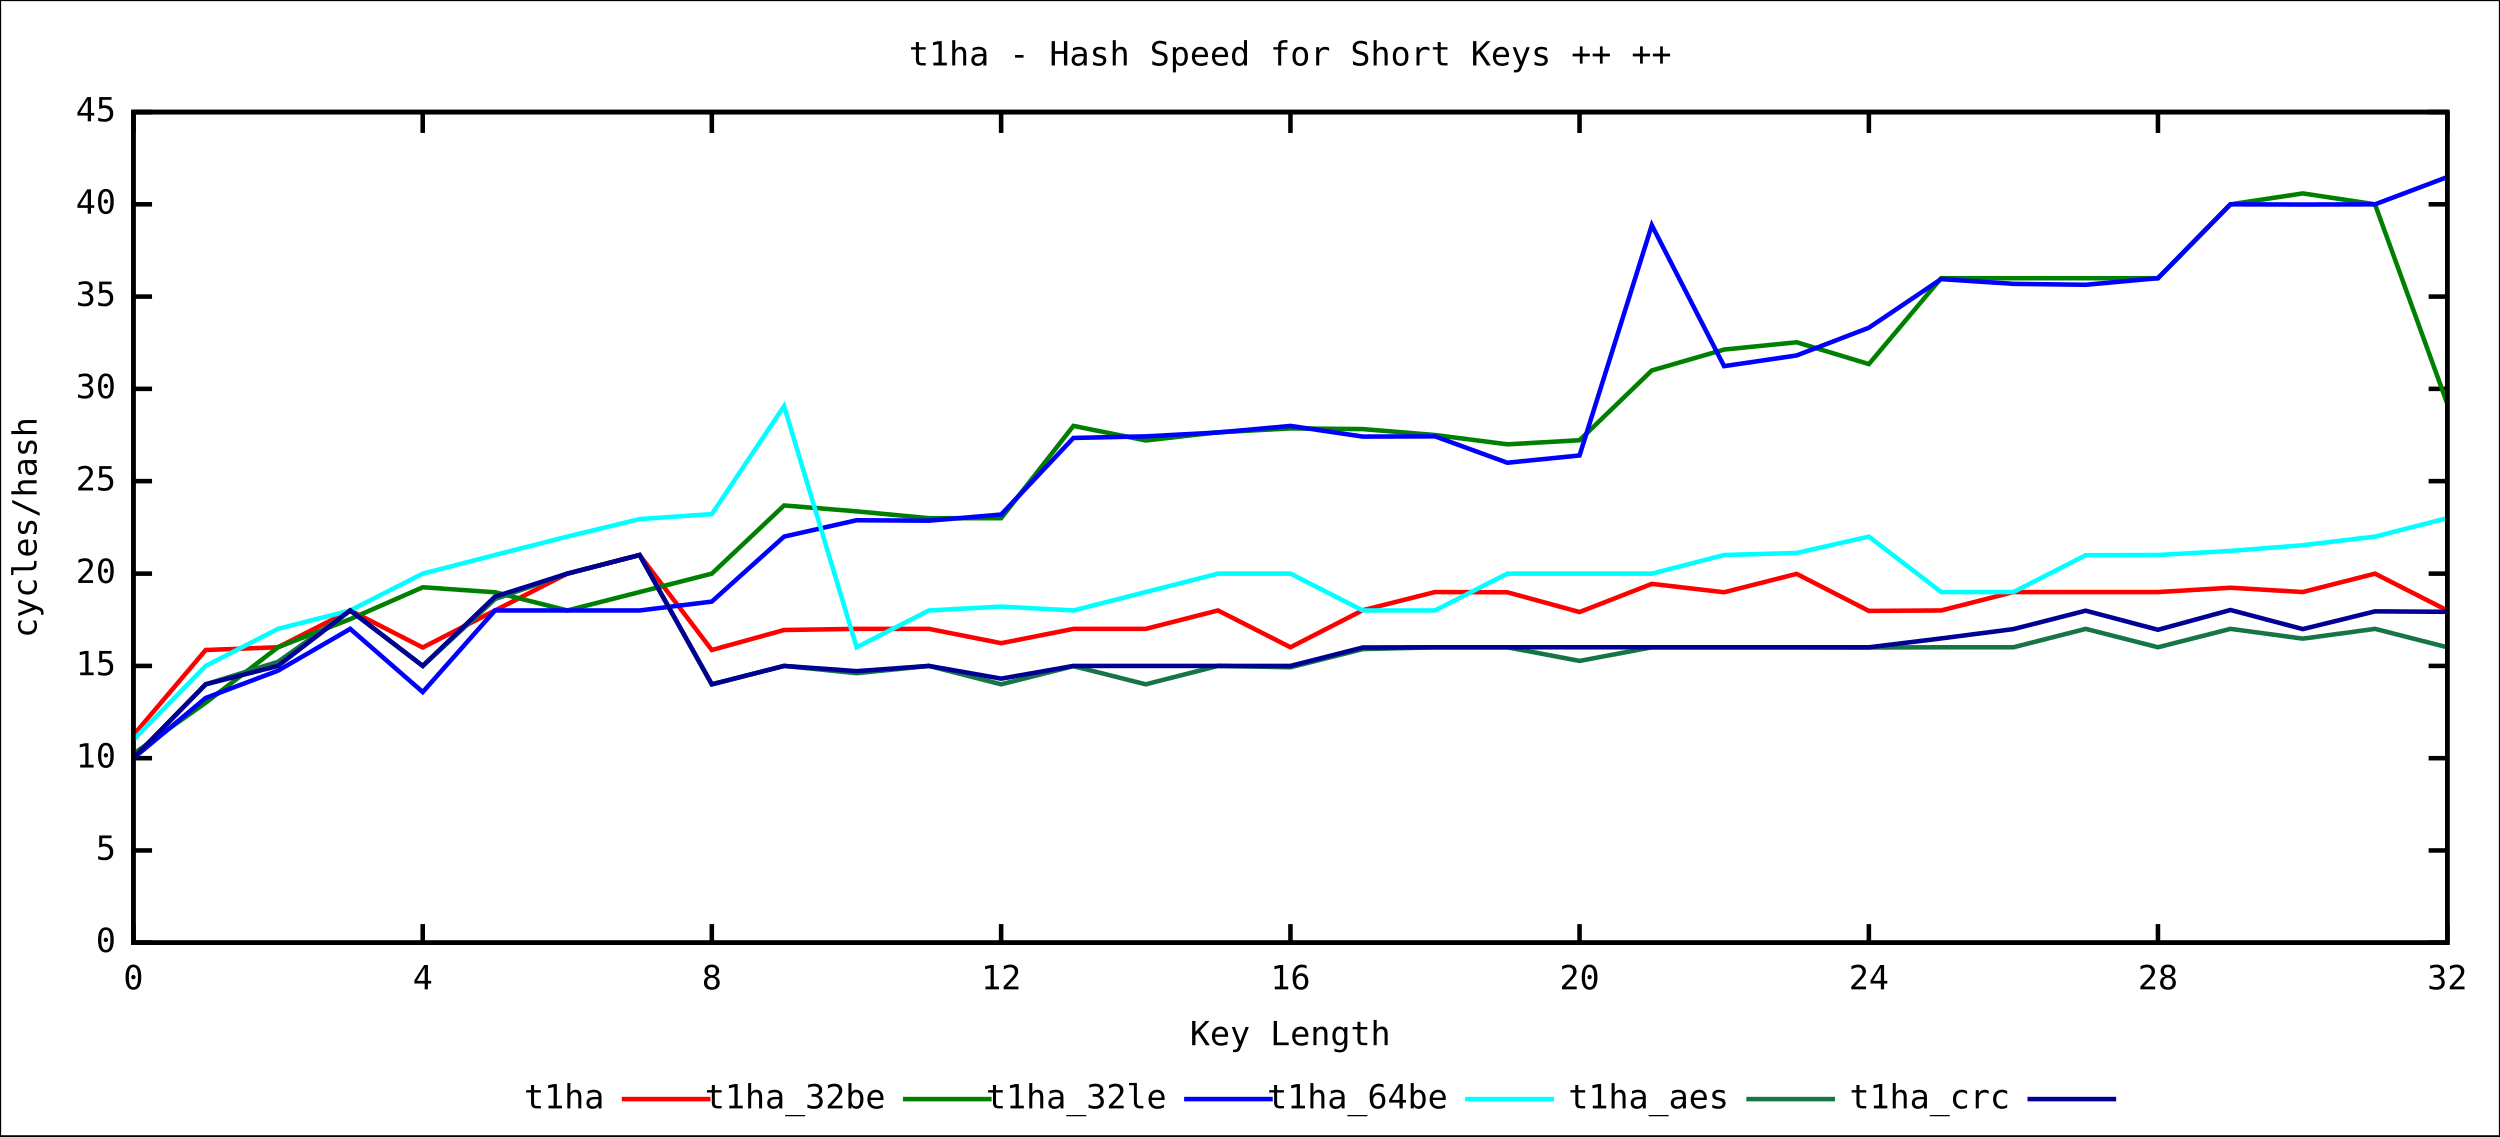
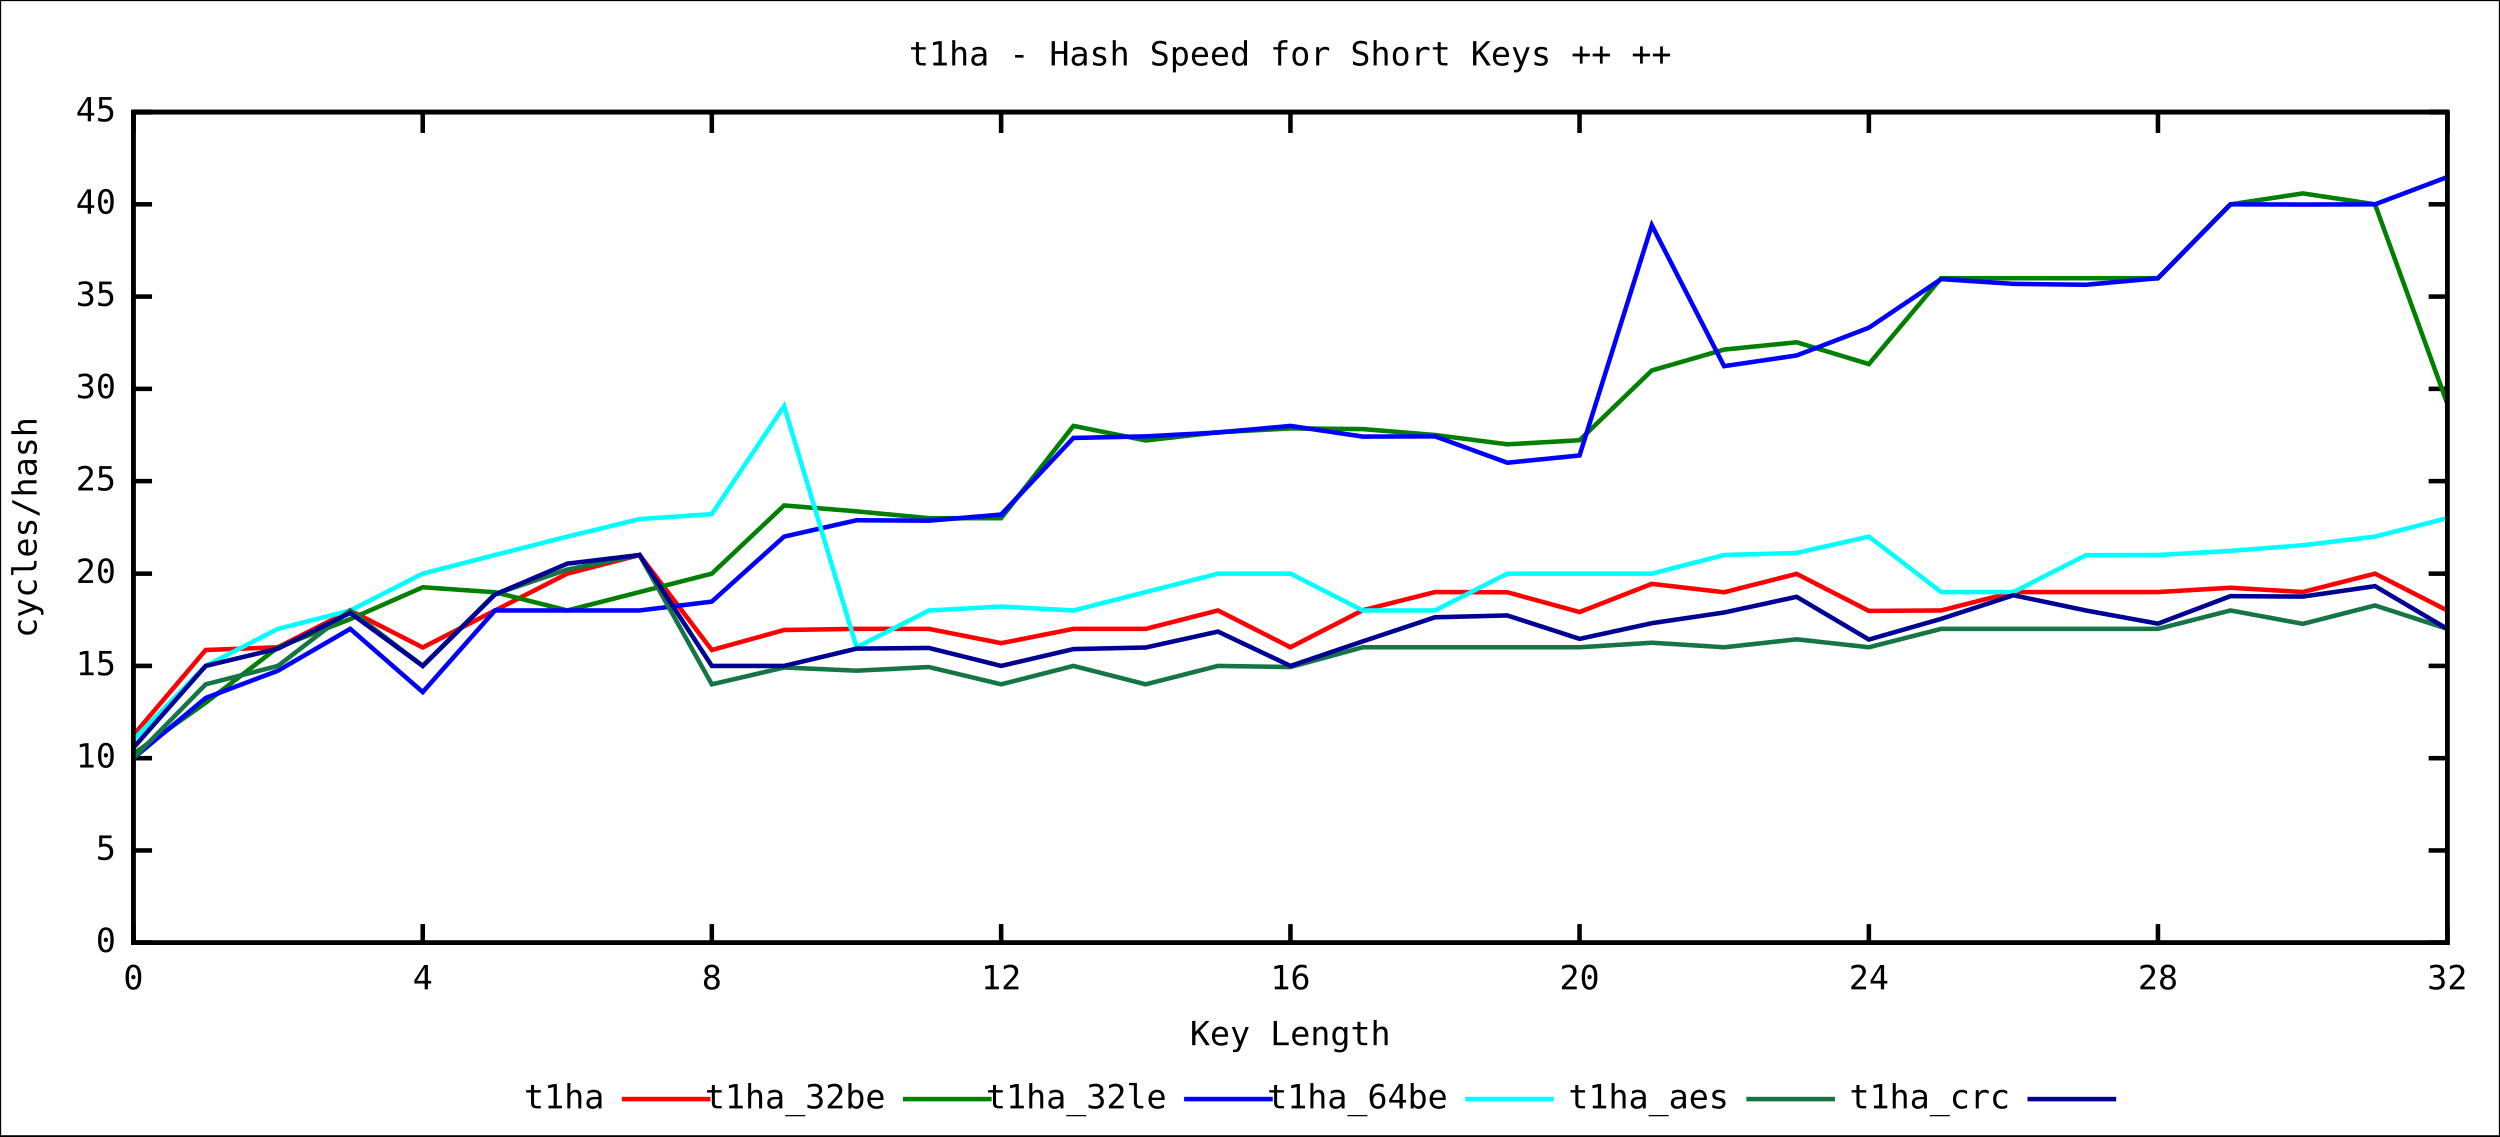
<svg xmlns="http://www.w3.org/2000/svg" xmlns:xlink="http://www.w3.org/1999/xlink" width="1100" height="500" viewBox="0 0 1100 500">
  <rect x="0" y="0" width="1100" height="500" fill="#ffffff" stroke="black" stroke-width="1" />
  <g id="gnuplot_canvas">
    <defs>
      <circle id="gpDot" r="0.5" stroke-width="0.5" />
      <path id="gpPt0" stroke-width="0.244" stroke="currentColor" d="M-1,0 h2 M0,-1 v2" />
      <path id="gpPt1" stroke-width="0.244" stroke="currentColor" d="M-1,-1 L1,1 M1,-1 L-1,1" />
      <path id="gpPt2" stroke-width="0.244" stroke="currentColor" d="M-1,0 L1,0 M0,-1 L0,1 M-1,-1 L1,1 M-1,1 L1,-1" />
      <rect id="gpPt3" stroke-width="0.244" stroke="currentColor" x="-1" y="-1" width="2" height="2" />
      <rect id="gpPt4" stroke-width="0.244" stroke="currentColor" fill="currentColor" x="-1" y="-1" width="2" height="2" />
      <circle id="gpPt5" stroke-width="0.244" stroke="currentColor" cx="0" cy="0" r="1" />
      <use xlink:href="#gpPt5" id="gpPt6" fill="currentColor" stroke="none" />
      <path id="gpPt7" stroke-width="0.244" stroke="currentColor" d="M0,-1.33 L-1.33,0.67 L1.33,0.67 z" />
      <use xlink:href="#gpPt7" id="gpPt8" fill="currentColor" stroke="none" />
      <use xlink:href="#gpPt7" id="gpPt9" stroke="currentColor" transform="rotate(180)" />
      <use xlink:href="#gpPt9" id="gpPt10" fill="currentColor" stroke="none" />
      <use xlink:href="#gpPt3" id="gpPt11" stroke="currentColor" transform="rotate(45)" />
      <use xlink:href="#gpPt11" id="gpPt12" fill="currentColor" stroke="none" />
    </defs>
    <g style="fill:none; color:white; stroke:currentColor; stroke-width:2.00; stroke-linecap:butt; stroke-linejoin:miter">
</g>
    <g style="fill:none; color:black; stroke:currentColor; stroke-width:2.00; stroke-linecap:butt; stroke-linejoin:miter">
      <path stroke="black" d="M58.7,414.8 L66.9,414.8 M1076.8,414.8 L1068.6,414.8  h0.01" />
      <g transform="translate(51.0,418.9)" style="stroke:none; fill:black; font-family:mono; font-size:11.00pt; text-anchor:end">
        <text> 0</text>
      </g>
      <path stroke="black" d="M58.7,374.2 L66.9,374.2 M1076.8,374.2 L1068.6,374.2  h0.01" />
      <g transform="translate(51.0,378.3)" style="stroke:none; fill:black; font-family:mono; font-size:11.00pt; text-anchor:end">
        <text> 5</text>
      </g>
      <path stroke="black" d="M58.7,333.6 L66.9,333.6 M1076.8,333.6 L1068.6,333.6  h0.01" />
      <g transform="translate(51.0,337.7)" style="stroke:none; fill:black; font-family:mono; font-size:11.00pt; text-anchor:end">
        <text> 10</text>
      </g>
      <path stroke="black" d="M58.7,293.0 L66.9,293.0 M1076.8,293.0 L1068.6,293.0  h0.01" />
      <g transform="translate(51.0,297.1)" style="stroke:none; fill:black; font-family:mono; font-size:11.00pt; text-anchor:end">
        <text> 15</text>
      </g>
      <path stroke="black" d="M58.7,252.4 L66.9,252.4 M1076.8,252.4 L1068.6,252.4  h0.01" />
      <g transform="translate(51.0,256.5)" style="stroke:none; fill:black; font-family:mono; font-size:11.00pt; text-anchor:end">
        <text> 20</text>
      </g>
      <path stroke="black" d="M58.7,211.7 L66.9,211.7 M1076.8,211.7 L1068.6,211.7  h0.01" />
      <g transform="translate(51.0,215.8)" style="stroke:none; fill:black; font-family:mono; font-size:11.00pt; text-anchor:end">
        <text> 25</text>
      </g>
      <path stroke="black" d="M58.7,171.1 L66.9,171.1 M1076.8,171.1 L1068.6,171.1  h0.01" />
      <g transform="translate(51.0,175.2)" style="stroke:none; fill:black; font-family:mono; font-size:11.00pt; text-anchor:end">
        <text> 30</text>
      </g>
      <path stroke="black" d="M58.7,130.5 L66.9,130.5 M1076.8,130.5 L1068.6,130.5  h0.01" />
      <g transform="translate(51.0,134.6)" style="stroke:none; fill:black; font-family:mono; font-size:11.00pt; text-anchor:end">
        <text> 35</text>
      </g>
      <path stroke="black" d="M58.7,89.9 L66.9,89.9 M1076.8,89.9 L1068.6,89.9  h0.01" />
      <g transform="translate(51.0,94.0)" style="stroke:none; fill:black; font-family:mono; font-size:11.00pt; text-anchor:end">
        <text> 40</text>
      </g>
      <path stroke="black" d="M58.7,49.3 L66.9,49.3 M1076.8,49.3 L1068.6,49.3  h0.01" />
      <g transform="translate(51.0,53.4)" style="stroke:none; fill:black; font-family:mono; font-size:11.00pt; text-anchor:end">
        <text> 45</text>
      </g>
      <path stroke="black" d="M58.7,414.8 L58.7,406.6 M58.7,49.3 L58.7,57.5  h0.01" />
      <g transform="translate(58.7,435.3)" style="stroke:none; fill:black; font-family:mono; font-size:11.00pt; text-anchor:middle">
        <text> 0</text>
      </g>
      <path stroke="black" d="M186.0,414.8 L186.0,406.6 M186.0,49.3 L186.0,57.5  h0.01" />
      <g transform="translate(186.0,435.3)" style="stroke:none; fill:black; font-family:mono; font-size:11.00pt; text-anchor:middle">
        <text> 4</text>
      </g>
      <path stroke="black" d="M313.2,414.8 L313.2,406.6 M313.2,49.3 L313.2,57.5  h0.01" />
      <g transform="translate(313.2,435.3)" style="stroke:none; fill:black; font-family:mono; font-size:11.00pt; text-anchor:middle">
        <text> 8</text>
      </g>
      <path stroke="black" d="M440.5,414.8 L440.5,406.6 M440.5,49.3 L440.5,57.5  h0.01" />
      <g transform="translate(440.5,435.3)" style="stroke:none; fill:black; font-family:mono; font-size:11.00pt; text-anchor:middle">
        <text> 12</text>
      </g>
      <path stroke="black" d="M567.8,414.8 L567.8,406.6 M567.8,49.3 L567.8,57.5  h0.01" />
      <g transform="translate(567.8,435.3)" style="stroke:none; fill:black; font-family:mono; font-size:11.00pt; text-anchor:middle">
        <text> 16</text>
      </g>
      <path stroke="black" d="M695.0,414.8 L695.0,406.6 M695.0,49.3 L695.0,57.5  h0.01" />
      <g transform="translate(695.0,435.3)" style="stroke:none; fill:black; font-family:mono; font-size:11.00pt; text-anchor:middle">
        <text> 20</text>
      </g>
      <path stroke="black" d="M822.3,414.8 L822.3,406.6 M822.3,49.3 L822.3,57.5  h0.01" />
      <g transform="translate(822.3,435.3)" style="stroke:none; fill:black; font-family:mono; font-size:11.00pt; text-anchor:middle">
        <text> 24</text>
      </g>
      <path stroke="black" d="M949.5,414.8 L949.5,406.6 M949.5,49.3 L949.5,57.5  h0.01" />
      <g transform="translate(949.5,435.3)" style="stroke:none; fill:black; font-family:mono; font-size:11.00pt; text-anchor:middle">
        <text> 28</text>
      </g>
      <path stroke="black" d="M1076.8,414.8 L1076.8,406.6 M1076.8,49.3 L1076.8,57.5  h0.01" />
      <g transform="translate(1076.8,435.3)" style="stroke:none; fill:black; font-family:mono; font-size:11.00pt; text-anchor:middle">
        <text> 32</text>
      </g>
      <path stroke="black" d="M58.7,49.3 L58.7,414.8 L1076.8,414.8 L1076.8,49.3 L58.7,49.3 Z  h0.01" />
      <g transform="translate(16.1,232.1) rotate(270)" style="stroke:none; fill:black; font-family:mono; font-size:11.00pt; text-anchor:middle">
        <text>cycles/hash</text>
      </g>
      <g transform="translate(567.7,459.9)" style="stroke:none; fill:black; font-family:mono; font-size:11.00pt; text-anchor:middle">
        <text>Key Length</text>
      </g>
      <g transform="translate(567.7,28.8)" style="stroke:none; fill:black; font-family:mono; font-size:11.00pt; text-anchor:middle">
        <text>t1ha - Hash Speed for Short Keys <a href="t1ha.medium.svg">++</a>
          <a href="t1ha.long.svg">++</a>
        </text>
      </g>
    </g>
    <g id="t1ha">
      <g style="fill:none; color:red; stroke:currentColor; stroke-width:2.00; stroke-linecap:butt; stroke-linejoin:miter">
        <g visibility="visible">
          <g transform="translate(265.9,487.7)" style="stroke:none; fill:black; font-family:mono; font-size:11.00pt; text-anchor:end">
            <text>t1ha</text>
          </g>
          <path d="M273.6,483.6 L312.6,483.6  h0.01" />
        </g>
        <path d="M58.7,323.5 L90.5,286.0 L122.3,284.8 L154.1,268.6 L186.0,284.9 L217.8,268.6 L249.6,252.4 L281.4,244.2    L313.2,286.0 L345.0,277.2 L376.9,276.7 L408.7,276.7 L440.5,283.0 L472.3,276.7 L504.1,276.7 L535.9,268.6    L567.8,284.8 L599.6,268.5 L631.4,260.5 L663.2,260.6 L695.0,269.3 L726.8,256.9 L758.6,260.6 L790.5,252.5    L822.3,268.8 L854.1,268.6 L885.9,260.5 L917.7,260.5 L949.5,260.5 L981.4,258.6 L1013.2,260.5 L1045.0,252.4    L1076.8,268.6  h0.01" />
      </g>
    </g>
    <g id="t1ha_32be">
      <g style="fill:none; color:green; stroke:currentColor; stroke-width:2.00; stroke-linecap:butt; stroke-linejoin:miter">
        <g visibility="visible">
          <g transform="translate(389.6,487.7)" style="stroke:none; fill:black; font-family:mono; font-size:11.00pt; text-anchor:end">
            <text>t1ha_32be</text>
          </g>
          <path d="M397.3,483.6 L436.3,483.6  h0.01" />
        </g>
        <path d="M58.7,331.7 L90.5,309.2 L122.3,284.8 L154.1,272.4 L186.0,258.4 L217.8,260.6 L249.6,268.6 L281.4,260.5    L313.2,252.4 L345.0,222.4 L376.9,225.0 L408.7,228.0 L440.5,228.0 L472.3,187.4 L504.1,193.8 L535.9,190.2    L567.8,188.5 L599.6,188.8 L631.4,191.4 L663.2,195.5 L695.0,193.7 L726.8,163.0 L758.6,153.8 L790.5,150.6    L822.3,160.2 L854.1,122.4 L885.9,122.4 L917.7,122.4 L949.5,122.4 L981.4,89.9 L1013.2,85.1 L1045.0,89.9    L1076.8,177.6  h0.01" />
      </g>
    </g>
    <g id="t1ha_32le">
      <g style="fill:none; color:blue; stroke:currentColor; stroke-width:2.00; stroke-linecap:butt; stroke-linejoin:miter">
        <g visibility="visible">
          <g transform="translate(513.3,487.7)" style="stroke:none; fill:black; font-family:mono; font-size:11.00pt; text-anchor:end">
            <text>t1ha_32le</text>
          </g>
          <path d="M521.0,483.6 L560.0,483.6  h0.01" />
        </g>
        <path d="M58.7,333.6 L90.5,307.1 L122.3,295.1 L154.1,276.7 L186.0,304.5 L217.8,268.6 L249.6,268.6 L281.4,268.6    L313.2,264.7 L345.0,236.1 L376.9,228.9 L408.7,229.1 L440.5,226.4 L472.3,192.7 L504.1,192.0 L535.9,190.3    L567.8,187.4 L599.6,192.1 L631.4,192.0 L663.2,203.6 L695.0,200.4 L726.8,99.1 L758.6,161.1 L790.5,156.4    L822.3,144.2 L854.1,122.8 L885.9,124.9 L917.7,125.3 L949.5,122.4 L981.4,89.9 L1013.2,90.0 L1045.0,89.9    L1076.8,77.9  h0.01" />
      </g>
    </g>
    <g id="t1ha_64be">
      <g style="fill:none; color:cyan; stroke:currentColor; stroke-width:2.00; stroke-linecap:butt; stroke-linejoin:miter">
        <g visibility="visible">
          <g transform="translate(637.0,487.7)" style="stroke:none; fill:black; font-family:mono; font-size:11.00pt; text-anchor:end">
            <text>t1ha_64be</text>
          </g>
          <path d="M644.7,483.6 L683.7,483.6  h0.01" />
        </g>
        <path d="M58.7,325.5 L90.5,293.0 L122.3,276.7 L154.1,268.6 L186.0,252.4 L217.8,244.2 L249.6,236.1 L281.4,228.4    L313.2,226.2 L345.0,178.7 L376.9,284.8 L408.7,268.6 L440.5,266.9 L472.3,268.6 L504.1,260.5 L535.9,252.4    L567.8,252.4 L599.6,268.6 L631.4,268.6 L663.2,252.4 L695.0,252.4 L726.8,252.4 L758.6,244.2 L790.5,243.3    L822.3,236.1 L854.1,260.5 L885.9,260.5 L917.7,244.3 L949.5,244.2 L981.4,242.4 L1013.2,239.9 L1045.0,236.1    L1076.8,228.0  h0.01" />
      </g>
    </g>
    <g id="t1ha_aes">
      <g style="fill:none; color:#157545; stroke:currentColor; stroke-width:2.00; stroke-linecap:butt; stroke-linejoin:miter">
        <g visibility="visible">
          <g transform="translate(760.7,487.7)" style="stroke:none; fill:black; font-family:mono; font-size:11.00pt; text-anchor:end">
            <text>t1ha_aes</text>
          </g>
          <path d="M768.4,483.6 L807.4,483.6  h0.01" />
        </g>
-         <path d="M58.7,333.6 L90.5,301.1 L122.3,291.2 L154.1,268.6 L186.0,293.0 L217.8,263.6 L249.6,252.4 L281.4,244.2    L313.2,301.1 L345.0,293.0 L376.9,296.2 L408.7,293.0 L440.5,301.1 L472.3,293.1 L504.1,301.1 L535.9,293.0    L567.8,293.6 L599.6,285.6 L631.4,284.8 L663.2,284.8 L695.0,290.8 L726.8,284.8 L758.6,284.8 L790.5,284.8    L822.3,284.9 L854.1,284.8 L885.9,284.8 L917.7,276.7 L949.5,284.8 L981.4,276.7 L1013.2,281.0 L1045.0,276.7    L1076.8,284.8  h0.01" />
+         <path d="M58.7,333.6 L90.5,301.1 L122.3,293.0 L154.1,268.6 L186.0,293.0 L217.8,261.4 L249.6,250.6 L281.4,244.2    L313.2,301.1 L345.0,293.7 L376.9,295.1 L408.7,293.5 L440.5,301.1 L472.3,293.0 L504.1,301.1 L535.9,293.0    L567.8,293.5 L599.6,284.8 L631.4,284.8 L663.2,284.8 L695.0,284.8 L726.8,282.8 L758.6,284.8 L790.5,281.3    L822.3,284.8 L854.1,276.7 L885.9,276.7 L917.7,276.7 L949.5,276.7 L981.4,268.6 L1013.2,274.5 L1045.0,266.4    L1076.8,276.7  h0.01" />
      </g>
    </g>
    <g id="t1ha_crc">
      <g style="fill:none; color:#000094; stroke:currentColor; stroke-width:2.00; stroke-linecap:butt; stroke-linejoin:miter">
        <g visibility="visible">
          <g transform="translate(884.4,487.7)" style="stroke:none; fill:black; font-family:mono; font-size:11.00pt; text-anchor:end">
            <text>t1ha_crc</text>
          </g>
          <path d="M892.1,483.6 L931.1,483.6  h0.01" />
        </g>
-         <path d="M58.7,333.6 L90.5,301.1 L122.3,293.0 L154.1,268.6 L186.0,293.0 L217.8,262.5 L249.6,252.4 L281.4,244.2    L313.2,301.1 L345.0,293.0 L376.9,295.3 L408.7,293.0 L440.5,298.6 L472.3,293.0 L504.1,293.0 L535.9,293.0    L567.8,293.0 L599.6,284.9 L631.4,284.8 L663.2,284.8 L695.0,284.8 L726.8,284.8 L758.6,284.8 L790.5,284.8    L822.3,284.8 L854.1,280.9 L885.9,276.8 L917.7,268.7 L949.5,277.1 L981.4,268.4 L1013.2,276.8 L1045.0,269.0    L1076.8,269.2  h0.01" />
+         <path d="M58.7,329.0 L90.5,293.0 L122.3,285.4 L154.1,269.7 L186.0,293.0 L217.8,261.6 L249.6,248.0 L281.4,244.2    L313.2,293.0 L345.0,293.0 L376.9,285.4 L408.7,285.1 L440.5,293.0 L472.3,285.6 L504.1,284.9 L535.9,277.9    L567.8,293.0 L599.6,282.2 L631.4,271.6 L663.2,270.8 L695.0,281.1 L726.8,274.2 L758.6,269.5 L790.5,262.6    L822.3,281.4 L854.1,272.3 L885.9,261.9 L917.7,268.6 L949.5,274.4 L981.4,262.3 L1013.2,262.5 L1045.0,257.9    L1076.8,276.7  h0.01" />
      </g>
    </g>
    <g style="fill:none; color:black; stroke:currentColor; stroke-width:2.00; stroke-linecap:butt; stroke-linejoin:miter">
      <path stroke="black" d="M58.7,49.3 L58.7,414.8 L1076.8,414.8 L1076.8,49.3 L58.7,49.3 Z  h0.01" />
    </g>
  </g>
  <text id="coord_text" text-anchor="start" pointer-events="none" font-size="12" font-family="Arial" visibility="hidden"> </text>
</svg>
